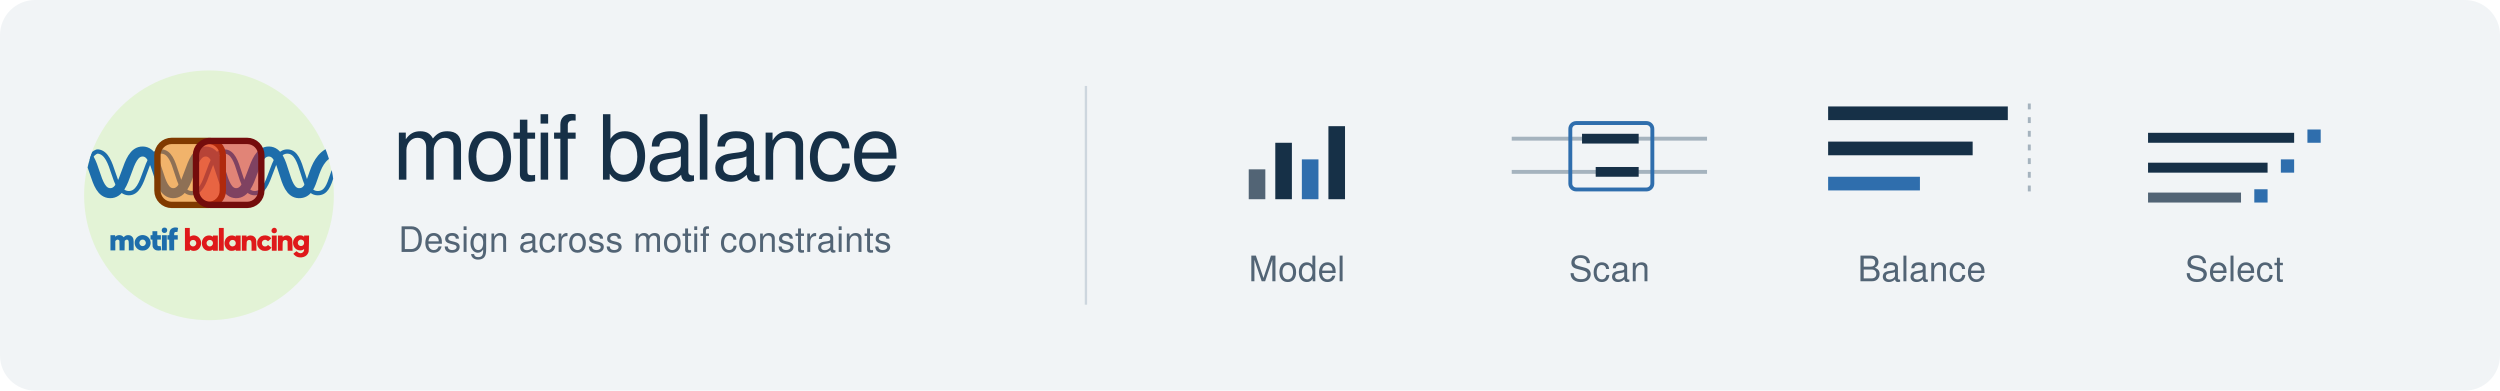
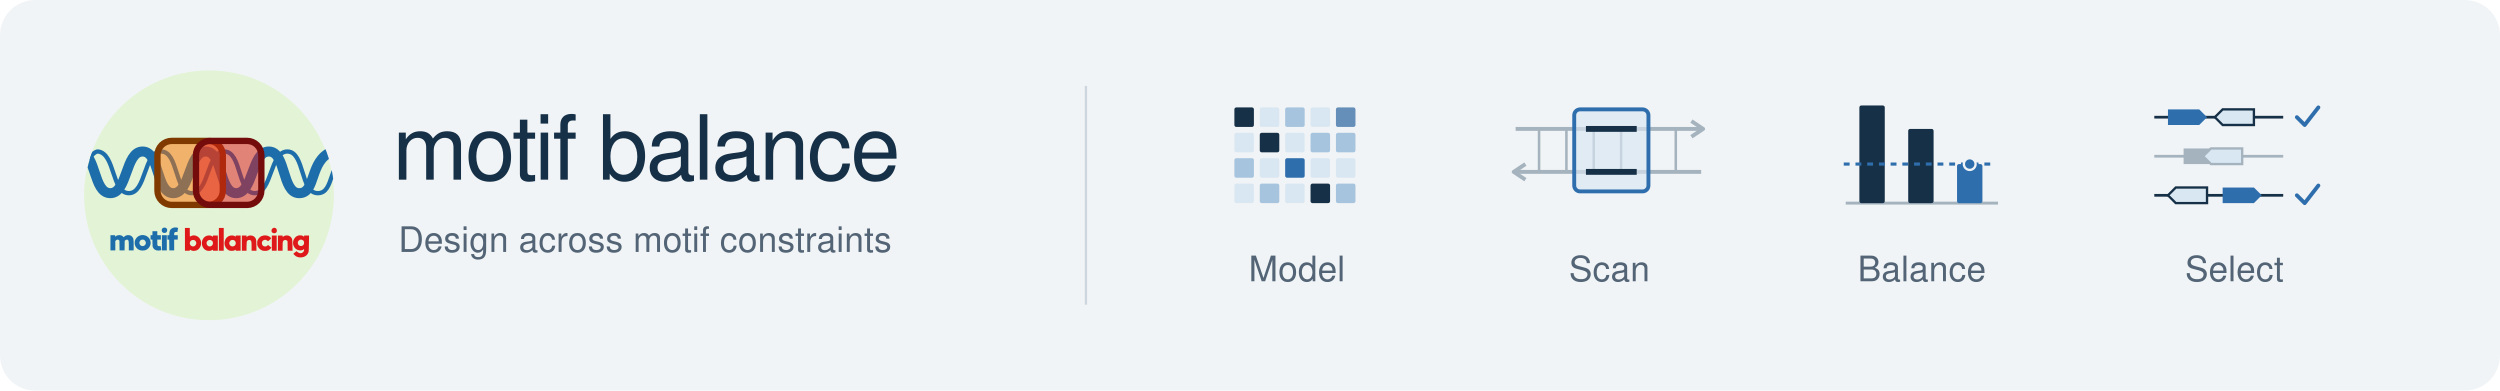
<svg xmlns="http://www.w3.org/2000/svg" width="1280" height="200" viewBox="0 0 1280 200" role="img" aria-label="motif balance" fill="none">
  <rect width="1280" height="200" rx="18" fill="#F1F4F6" />
  <defs>
    <clipPath clipPathUnits="userSpaceOnUse" id="badge-clipPath1">
      <circle id="badge-circle1" cx="135.649" cy="113.059" r="5.177" fill="#022463" style="fill:#e3f3d6;fill-opacity:1;stroke-width:0.009" />
    </clipPath>
  </defs>
  <g id="tool-logo" transform="translate(107 100) scale(0.108) translate(-627 -627)">
    <g id="badge-g2">
      <circle id="badge-badge-background" cx="627" cy="627" r="592" fill="#022463" style="fill:#e3f3d6;fill-opacity:1" />
      <g id="badge-g1">
        <g id="badge-g1369209-8-8-4-9-3-9-3" transform="matrix(114.3439,0,0,114.3439,-14881.728,-12301.631)" style="stroke:#1d6dab;stroke-opacity:1" clip-path="url(#badge-clipPath1)">
          <path style="fill:none;stroke:#1d6dab;stroke-width:0.416;stroke-linecap:butt;stroke-linejoin:miter;stroke-miterlimit:4;stroke-dasharray:none;stroke-opacity:1" d="m 129.883,111.563 c 0,0 0.222,-0.333 0.386,-0.311 0.708,0.092 0.553,1.715 1.266,1.727 0.731,0.011 0.621,-1.74 1.352,-1.727 0.712,0.013 0.544,1.713 1.256,1.727 0.733,0.014 0.629,-1.743 1.362,-1.727 0.71,0.015 0.536,1.71 1.245,1.727 0.735,0.017 0.638,-1.745 1.373,-1.727 0.707,0.018 0.528,1.707 1.235,1.727 0.737,0.02 0.413,-1.358 1.383,-1.727" id="badge-path21238-0-8-0-1-4-1-8-1-2-1-4" />
          <path id="badge-path21238-8-9-7-7-4-3-8-9-5-0" d="m 130.652,111.563 c 0,0 0.222,-0.333 0.386,-0.311 0.708,0.092 0.553,1.715 1.266,1.727 0.731,0.011 0.621,-1.74 1.352,-1.727 0.712,0.013 0.544,1.713 1.256,1.727 0.733,0.014 0.629,-1.743 1.362,-1.727 0.71,0.015 0.536,1.71 1.245,1.727 0.735,0.017 0.638,-1.745 1.373,-1.727 0.707,0.018 0.528,1.707 1.235,1.727 0.737,0.02 0.413,-1.358 1.383,-1.727" style="fill:none;stroke:#1d6dab;stroke-width:0.178;stroke-linecap:butt;stroke-linejoin:miter;stroke-miterlimit:4;stroke-dasharray:none;stroke-opacity:1" />
        </g>
        <path id="badge-wordmark-outlines-6" d="m 299.172,887.08 c -14.85,-5.5 -24.37,-18.78 -24.44,-34.08 -0.03,-8.47 1.62,-14.25 5.91,-20.72 8.25,-12.43 23.35,-18.87 38.2,-16.29 16.33,2.85 27.68,13.88 31.05,30.21 3.13,15.11 -5.91,32.32 -20.7,39.42 -4.77,2.29 -7.35,2.82 -15.24,3.09 -7.55,0.26 -10.58,-0.07 -14.78,-1.63 z m 21.58,-21.78 c 6.83,-5.1 8.82,-12.35 5.34,-19.48 -1.16,-2.38 -3.61,-5.33 -5.44,-6.57 -4.44,-3.01 -11.67,-3.05 -16.45,-0.1 -3.74,2.31 -7.19,8.54 -7.23,13.03 -0.05,5.88 3.88,11.87 9.48,14.46 3.88,1.8 11,1.13 14.3,-1.34 z m 55.9,22.26 c -6.61,-2.36 -11.1,-6.05 -14.2,-11.67 -2.92,-5.28 -2.99,-5.75 -3.34,-22.14 l -0.36,-16.75 h -4.4 -4.4 v -10.5 -10.5 h 4.5 4.5 v -9.5 -9.5 h 11.5 11.5 v 9.5 9.5 h 8.5 8.5 v 10.5 10.5 h -8.5 -8.5 v 13.33 c 0,12.85 0.09,13.4 2.45,15.62 2.11,1.99 3.22,2.24 7.99,1.85 5.53,-0.46 5.53,-0.46 6.03,2.62 0.28,1.69 0.99,5.94 1.58,9.43 0.59,3.5 0.86,6.58 0.59,6.84 -1.08,1.08 -8.51,2.26 -14.14,2.24 -3.3,-0.01 -7.71,-0.63 -9.8,-1.37 z m -216.7,-35.56 v -36 h 11 11 v 3.5 c 0,3.82 1,4.41 3.13,1.84 2.24,-2.72 9.56,-5.44 15.15,-5.64 7.69,-0.27 14.45,2.03 18.8,6.38 l 3.73,3.73 2.78,-2.91 c 4.55,-4.75 10.53,-7.09 18.22,-7.13 8.44,-0.06 14.3,2.36 19.38,8.01 6.08,6.75 6.81,10.98 6.81,39.4 v 24.82 h -11.5 -11.5 l -0.01,-20.25 c 0,-11.14 -0.47,-21.92 -1.03,-23.97 -2,-7.19 -9.37,-9.06 -15.19,-3.86 l -3.27,2.91 -0.3,22.59 -0.31,22.58 h -11.89 -11.9 l -0.3,-23.09 -0.3,-23.09 -2.81,-2.41 c -4.21,-3.62 -9.03,-3.27 -13.29,0.99 l -3.4,3.4 v 22.1 22.1 h -11.5 -11.5 z m 244,0 v -36 h 11.5 11.5 v 36 36 h -11.5 -11.5 z m 34.77,10.75 -0.27,-25.25 -4.25,-0.31 -4.25,-0.3 v -10.45 -10.44 h 4.38 4.38 l 0.44,-8.75 c 0.55,-10.76 3.66,-17.69 10.01,-22.29 7.8,-5.64 20.4,-7.45 28.91,-4.13 l 2.61,1.02 -1.67,9.32 -1.67,9.33 -3.95,0.07 c -6.46,0.11 -7.27,0.33 -9.4,2.62 -1.52,1.63 -2.04,3.54 -2.04,7.5 v 5.31 h 8.5 8.5 v 10.5 10.5 h -8.5 -8.5 v 25.5 25.5 h -11.48 -11.49 z m -28.35,-58.13 c -4.77,-2.14 -7.42,-6.18 -7.42,-11.3 0,-8.45 4.76,-13.32 13,-13.32 2.25,0 5.42,0.68 7.03,1.52 7.63,3.94 7.98,16.97 0.59,21.81 -3.58,2.34 -9.57,2.93 -13.2,1.29 z" style="fill:#1d6dab;fill-opacity:1;fill-rule:evenodd" />
        <path id="badge-wordmark-outlines-2-3" d="m 1048.972,919.985 c -3.01,-0.81 -7.31,-2.55 -9.55,-3.87 -4.04,-2.36 -12.54,-10.77 -12.4,-12.26 0.04,-0.42 3.53,-3.32 7.75,-6.44 l 7.68,-5.68 3.59,3.48 c 3.51,3.38 10.79,6.37 15.55,6.37 8.28,0 16.36,-7.8 16.36,-15.81 0,-4.2 -0.12,-4.4 -1.75,-2.97 -5.4,4.74 -14.11,6.56 -22.88,4.78 -14.52,-2.93 -24.54,-13.71 -27.47,-29.56 -2.06,-11.18 1.96,-23.36 10.59,-32.04 6.14,-6.17 13.84,-9.4 22.4,-9.4 6.81,0 11.36,1.35 15.86,4.69 l 3.25,2.41 v -3.05 -3.05 h 11.75 11.75 l -0.56,37.25 c -0.33,22.01 -0.99,38.49 -1.62,40.28 -3.48,9.98 -8.8,16.78 -16.35,20.89 -10.19,5.55 -22.66,7.01 -33.95,3.98 z m 21.74,-54.39 c 4.73,-2.89 7.23,-7.57 7.23,-13.51 0,-6.73 -2.74,-11.06 -8.66,-13.68 -7.58,-3.35 -14.01,-1.25 -19.17,6.27 -1.89,2.76 -2.26,4.37 -1.93,8.5 0.25,3.06 1.27,6.3 2.56,8.11 4.34,6.11 13.71,8.12 19.97,4.31 z m -525,23.63 c -2.06,-0.77 -4.86,-2.13 -6.22,-3.02 -3.26,-2.14 -3.54,-2.07 -3.54,0.88 v 2.5 h -11.47 -11.46 l -0.03,-54 -0.02,-54 h 11.49 11.49 v 20.5 c 0,11.27 0.17,20.5 0.38,20.5 0.21,0 2.8,-1.09 5.75,-2.43 7.64,-3.45 13.41,-4.06 20.71,-2.19 10.77,2.76 18.99,9.69 23.86,20.12 2.45,5.26 2.8,7.18 2.8,15.55 0,9.04 -0.2,9.97 -3.78,17.2 -4.12,8.33 -8.89,13.18 -16.58,16.85 -5.84,2.78 -17.92,3.57 -23.38,1.54 z m 14.04,-22.34 c 6.9,-5.15 8.94,-12.97 5.27,-20.16 -2.82,-5.52 -7.17,-8.13 -13.59,-8.14 -16.79,-0.01 -21.34,22.54 -5.98,29.64 3.88,1.8 11,1.13 14.3,-1.34 z m 58.2,22.76 c -22.93,-7 -32.46,-36.97 -18.36,-57.76 6.44,-9.49 15.78,-14.47 27.4,-14.63 6.7,-0.08 11.35,1.23 16.21,4.57 l 2.75,1.9 v -3.07 -3.07 h 11.5 11.5 v 36 36 h -11.5 -11.5 v -2.5 c 0,-2.99 -0.39,-3.06 -3.85,-0.65 -1.46,1.01 -4.18,2.36 -6.05,3 -3.77,1.27 -14.22,1.4 -18.1,0.21 z m 20,-22.18 c 10.24,-5.76 10.67,-20.84 0.76,-26.89 -4.53,-2.75 -11.51,-2.64 -15.77,0.26 -5.35,3.64 -7.37,7.12 -7.37,12.66 0,12.12 12.16,19.71 22.38,13.97 z m 88,22.18 c -17.64,-5.38 -28.49,-24.47 -24.55,-43.2 0.77,-3.66 2.38,-8.57 3.58,-10.92 3.29,-6.45 11.02,-13.44 17.71,-15.99 10.11,-3.86 23.56,-2.61 29.47,2.74 1.68,1.52 1.79,1.43 1.79,-1.54 v -3.15 h 11.5 11.5 v 36 36 h -11.5 -11.5 v -2.5 c 0,-2.91 -0.67,-3.11 -3.11,-0.9 -0.96,0.87 -3.47,2.2 -5.57,2.95 -4.11,1.46 -15.24,1.76 -19.32,0.51 z m 19.6,-21.96 c 10.76,-4.89 11.45,-20.83 1.16,-27.11 -4.15,-2.53 -11.18,-2.59 -15.75,-0.13 -3.88,2.08 -8.01,8.9 -8.01,13.23 0,8.38 7.26,15.8 15.5,15.85 1.65,0.01 4.84,-0.82 7.1,-1.84 z m 136.4,21.96 c -10.16,-3.11 -19.25,-11.08 -23.82,-20.88 -2.26,-4.87 -2.64,-7.03 -2.66,-15.18 -0.02,-8.51 0.29,-10.12 2.92,-15.49 3.54,-7.2 10.36,-14.27 16.75,-17.36 2.58,-1.25 7.66,-2.76 11.29,-3.36 12.39,-2.06 26.89,2.58 32.96,10.54 1.41,1.85 2.56,3.59 2.56,3.88 0,0.29 -3.4,3.33 -7.56,6.77 l -7.56,6.26 -2.2,-2.07 c -2.7,-2.54 -8.81,-5.18 -11.9,-5.15 -1.25,0.01 -4.12,0.86 -6.38,1.88 -14.47,6.58 -9.65,30.1 6.18,30.1 5.45,0 8.23,-1.07 11.66,-4.51 l 2.74,-2.75 5.26,4.1 c 2.89,2.26 6.61,5.21 8.26,6.56 l 3,2.45 -5.59,5.45 c -7.42,7.21 -14.02,9.73 -25.2,9.61 -4.51,-0.04 -9.33,-0.43 -10.71,-0.85 z m -208,-54.06 v -54 h 11.5 11.5 v 54 54 h -11.5 -11.5 z m 109,18 v -36 h 11 11 v 3.5 c 0,4.01 0.9,4.37 3.57,1.42 3.02,-3.34 8.43,-5.12 15.62,-5.17 11.8,-0.08 21.44,6.44 25.45,17.19 1.39,3.72 1.78,9.23 2.12,29.81 l 0.42,25.25 h -11.59 -11.59 v -20.53 c 0,-22.38 -0.66,-25.89 -5.44,-29.02 -1.88,-1.24 -3.86,-1.56 -7.2,-1.19 -5.59,0.63 -9.12,3.8 -10.41,9.33 -0.49,2.15 -0.91,12.35 -0.93,22.66 l -0.02,18.75 h -11 -11 z m 142.06,0 -0.11,-36 h 11.53 11.52 v 36 36 h -11.42 -11.41 z m 28.94,0 v -36 h 11 11 v 3.5 c 0,3.97 0.9,4.37 3.47,1.54 2.81,-3.11 10.39,-5.54 17.03,-5.45 7.34,0.09 13.62,2.74 18.69,7.88 6.53,6.63 7.14,9.74 7.57,38.78 l 0.39,25.75 h -11.52 -11.52 l -0.31,-22.58 -0.3,-22.59 -3.27,-2.91 c -2.4,-2.15 -4.27,-2.92 -7.1,-2.92 -5.04,0 -10.28,3.56 -11.82,8.03 -0.76,2.21 -1.22,10.67 -1.25,23.22 l -0.06,19.75 h -11 -11 z m -22.46,-47.49 c -4.59,-1.65 -7.15,-4.61 -8.03,-9.31 -1.28,-6.82 3.63,-14.19 10.46,-15.69 3.89,-0.86 9.11,0.88 12.05,4.01 2.79,2.97 3.79,11.63 1.77,15.38 -2.99,5.56 -9.82,7.92 -16.25,5.61 z" style="fill:#df191a;fill-opacity:1;fill-rule:evenodd" />
        <rect style="fill:#ff7400;fill-opacity:0.5;stroke:#803a00;stroke-width:30.048;stroke-linecap:square;stroke-linejoin:round;stroke-dasharray:none;stroke-opacity:1;paint-order:fill markers stroke" id="badge-rect1-0" width="309.938" height="303.596" x="382.658" y="368.985" ry="67.934" />
        <rect style="fill:#df191a;fill-opacity:0.505;stroke:#740c0c;stroke-width:30.048;stroke-linecap:square;stroke-linejoin:round;stroke-dasharray:none;stroke-opacity:1;paint-order:fill markers stroke" id="badge-rect1-7-8" width="309.938" height="303.596" x="565.307" y="368.985" ry="67.934" />
      </g>
    </g>
  </g>
  <text class="name" x="201" y="92" text-anchor="start" font-family="Helvetica Neue, Helvetica, Arial, sans-serif" font-size="46" font-weight="500" letter-spacing="-1.1" fill="#163047">motif balance</text>
  <text class="label" x="204" y="129" text-anchor="start" font-family="Helvetica Neue, Helvetica, Arial, sans-serif" font-size="18" font-weight="400" letter-spacing="0.1" fill="#526475">Design across motif constraints</text>
  <path d="M556 44V156" stroke="#CDD6DE" stroke-width="1.2" />
-   <g transform="translate(639.35 3.4) scale(.85)">
-     <rect x="0" y="98" width="10" height="18" fill="#526475" />
-     <rect x="16" y="82" width="10" height="34" fill="#163047" />
-     <rect x="32" y="92" width="10" height="24" fill="#2F6EAD" />
-     <rect x="48" y="72" width="10" height="44" fill="#163047" />
+   <g id="model-icon">
+     <rect x="632" y="55" width="10" height="10" rx="1" fill="#163047" />
+     <rect x="645" y="55" width="10" height="10" rx="1" fill="#D9E7F2" />
+     <rect x="658" y="55" width="10" height="10" rx="1" fill="#A6C4DE" />
+     <rect x="671" y="55" width="10" height="10" rx="1" fill="#D9E7F2" />
+     <rect x="684" y="55" width="10" height="10" rx="1" fill="#658FB9" />
+     <rect x="632" y="68" width="10" height="10" rx="1" fill="#D9E7F2" />
+     <rect x="645" y="68" width="10" height="10" rx="1" fill="#163047" />
+     <rect x="658" y="68" width="10" height="10" rx="1" fill="#D9E7F2" />
+     <rect x="671" y="68" width="10" height="10" rx="1" fill="#A6C4DE" />
+     <rect x="684" y="68" width="10" height="10" rx="1" fill="#A6C4DE" />
+     <rect x="632" y="81" width="10" height="10" rx="1" fill="#A6C4DE" />
+     <rect x="645" y="81" width="10" height="10" rx="1" fill="#D9E7F2" />
+     <rect x="658" y="81" width="10" height="10" rx="1" fill="#2F6EAD" />
+     <rect x="671" y="81" width="10" height="10" rx="1" fill="#D9E7F2" />
+     <rect x="684" y="81" width="10" height="10" rx="1" fill="#D9E7F2" />
+     <rect x="632" y="94" width="10" height="10" rx="1" fill="#D9E7F2" />
+     <rect x="645" y="94" width="10" height="10" rx="1" fill="#A6C4DE" />
+     <rect x="658" y="94" width="10" height="10" rx="1" fill="#D9E7F2" />
+     <rect x="671" y="94" width="10" height="10" rx="1" fill="#163047" />
+     <rect x="684" y="94" width="10" height="10" rx="1" fill="#A6C4DE" />
+   </g>
+   <g id="scan-icon">
+     <path d="M776 66H871M871 88H776" stroke="#A5B3BE" stroke-width="2" />
+     <path d="M866 62L872 66L866 70M781 84L775 88L781 92" stroke="#A5B3BE" stroke-width="2" stroke-linejoin="round" />
+     <path d="M788 66V88M802 66V88M816 66V88M830 66V88M844 66V88M858 66V88" stroke="#A5B3BE" stroke-width="1.3" />
+     <rect x="806" y="56" width="38" height="42" rx="3" fill="#D9E7F2" fill-opacity=".65" stroke="#2F6EAD" stroke-width="2" />
+     <path d="M812 66H838M812 88H838" stroke="#163047" stroke-width="3" />
+   </g>
+   <g id="balance-icon">
+     <path d="M945 104H1023" stroke="#A5B3BE" stroke-width="1.5" />
+     <rect x="952" y="54" width="13" height="50" rx="1" fill="#163047" />
+     <rect x="977" y="66" width="13" height="38" rx="1" fill="#163047" />
+     <rect x="1002" y="84" width="13" height="20" rx="1" fill="#2F6EAD" />
+     <path d="M944 84H1022" stroke="#2F6EAD" stroke-width="1.6" stroke-dasharray="3 3" />
+     <circle cx="1008.5" cy="84" r="3" fill="#2F6EAD" stroke="#F1F4F6" stroke-width="1.2" />
+   </g>
+   <g id="select-icon">
+     <path d="M1103 60H1169" stroke="#163047" stroke-width="1.4" />
+     <path d="M1110 56H1126L1130 60L1126 64H1110Z" fill="#2F6EAD" />
+     <path d="M1154 56H1138L1134 60L1138 64H1154Z" fill="#D9E7F2" stroke="#163047" stroke-width="1.2" />
+     <path d="M1176 60L1180 64L1187 55" stroke="#2F6EAD" stroke-width="2" stroke-linecap="round" stroke-linejoin="round" />
+     <path d="M1103 80H1169" stroke="#A5B3BE" stroke-width="1.4" />
+     <path d="M1118 76H1134L1138 80L1134 84H1118Z" fill="#A5B3BE" />
+     <path d="M1148 76H1132L1128 80L1132 84H1148Z" fill="#D9E7F2" stroke="#A5B3BE" stroke-width="1.2" />
+     <path d="M1103 100H1169" stroke="#163047" stroke-width="1.4" />
+     <path d="M1138 96H1154L1158 100L1154 104H1138Z" fill="#2F6EAD" />
+     <path d="M1130 96H1114L1110 100L1114 104H1130Z" fill="#D9E7F2" stroke="#163047" stroke-width="1.2" />
+     <path d="M1176 100L1180 104L1187 95" stroke="#2F6EAD" stroke-width="2" stroke-linecap="round" stroke-linejoin="round" />
  </g>
  <text class="label" x="664" y="144" text-anchor="middle" font-family="Helvetica Neue, Helvetica, Arial, sans-serif" font-size="18" font-weight="400" letter-spacing="0.1" fill="#526475">Model</text>
-   <g transform="translate(774 61)" fill="none">
-     <path d="M0 10H100M0 27H100" stroke="#A5B3BE" stroke-width="2" />
-     <rect x="30" y="2" width="42" height="34" rx="3" stroke="#2F6EAD" stroke-width="2" />
-     <path d="M36 10H65M43 27H65" stroke="#163047" stroke-width="5" />
-   </g>
  <text class="label" x="824" y="144" text-anchor="middle" font-family="Helvetica Neue, Helvetica, Arial, sans-serif" font-size="18" font-weight="400" letter-spacing="0.1" fill="#526475">Scan</text>
-   <g transform="translate(936 53)" fill="none">
-     <path d="M0 5H92M0 23H74" stroke="#163047" stroke-width="7" />
-     <path d="M0 41H47" stroke="#2F6EAD" stroke-width="7" />
-     <path d="M103 0V46" stroke="#A5B3BE" stroke-width="1.5" stroke-dasharray="3 4" />
-   </g>
  <text class="label" x="984" y="144" text-anchor="middle" font-family="Helvetica Neue, Helvetica, Arial, sans-serif" font-size="18" font-weight="400" letter-spacing="0.1" fill="#526475">Balance</text>
-   <g transform="translate(1099.8 3.4) scale(.85)">
-     <rect x="0" y="76" width="88" height="6" fill="#163047" />
-     <rect x="0" y="94" width="72" height="6" fill="#163047" />
-     <rect x="0" y="112" width="56" height="6" fill="#526475" />
-     <rect x="96" y="74" width="8" height="8" fill="#2F6EAD" />
-     <rect x="80" y="92" width="8" height="8" fill="#2F6EAD" />
-     <rect x="64" y="110" width="8" height="8" fill="#2F6EAD" />
-   </g>
  <text class="label" x="1144" y="144" text-anchor="middle" font-family="Helvetica Neue, Helvetica, Arial, sans-serif" font-size="18" font-weight="400" letter-spacing="0.1" fill="#526475">Select</text>
</svg>
